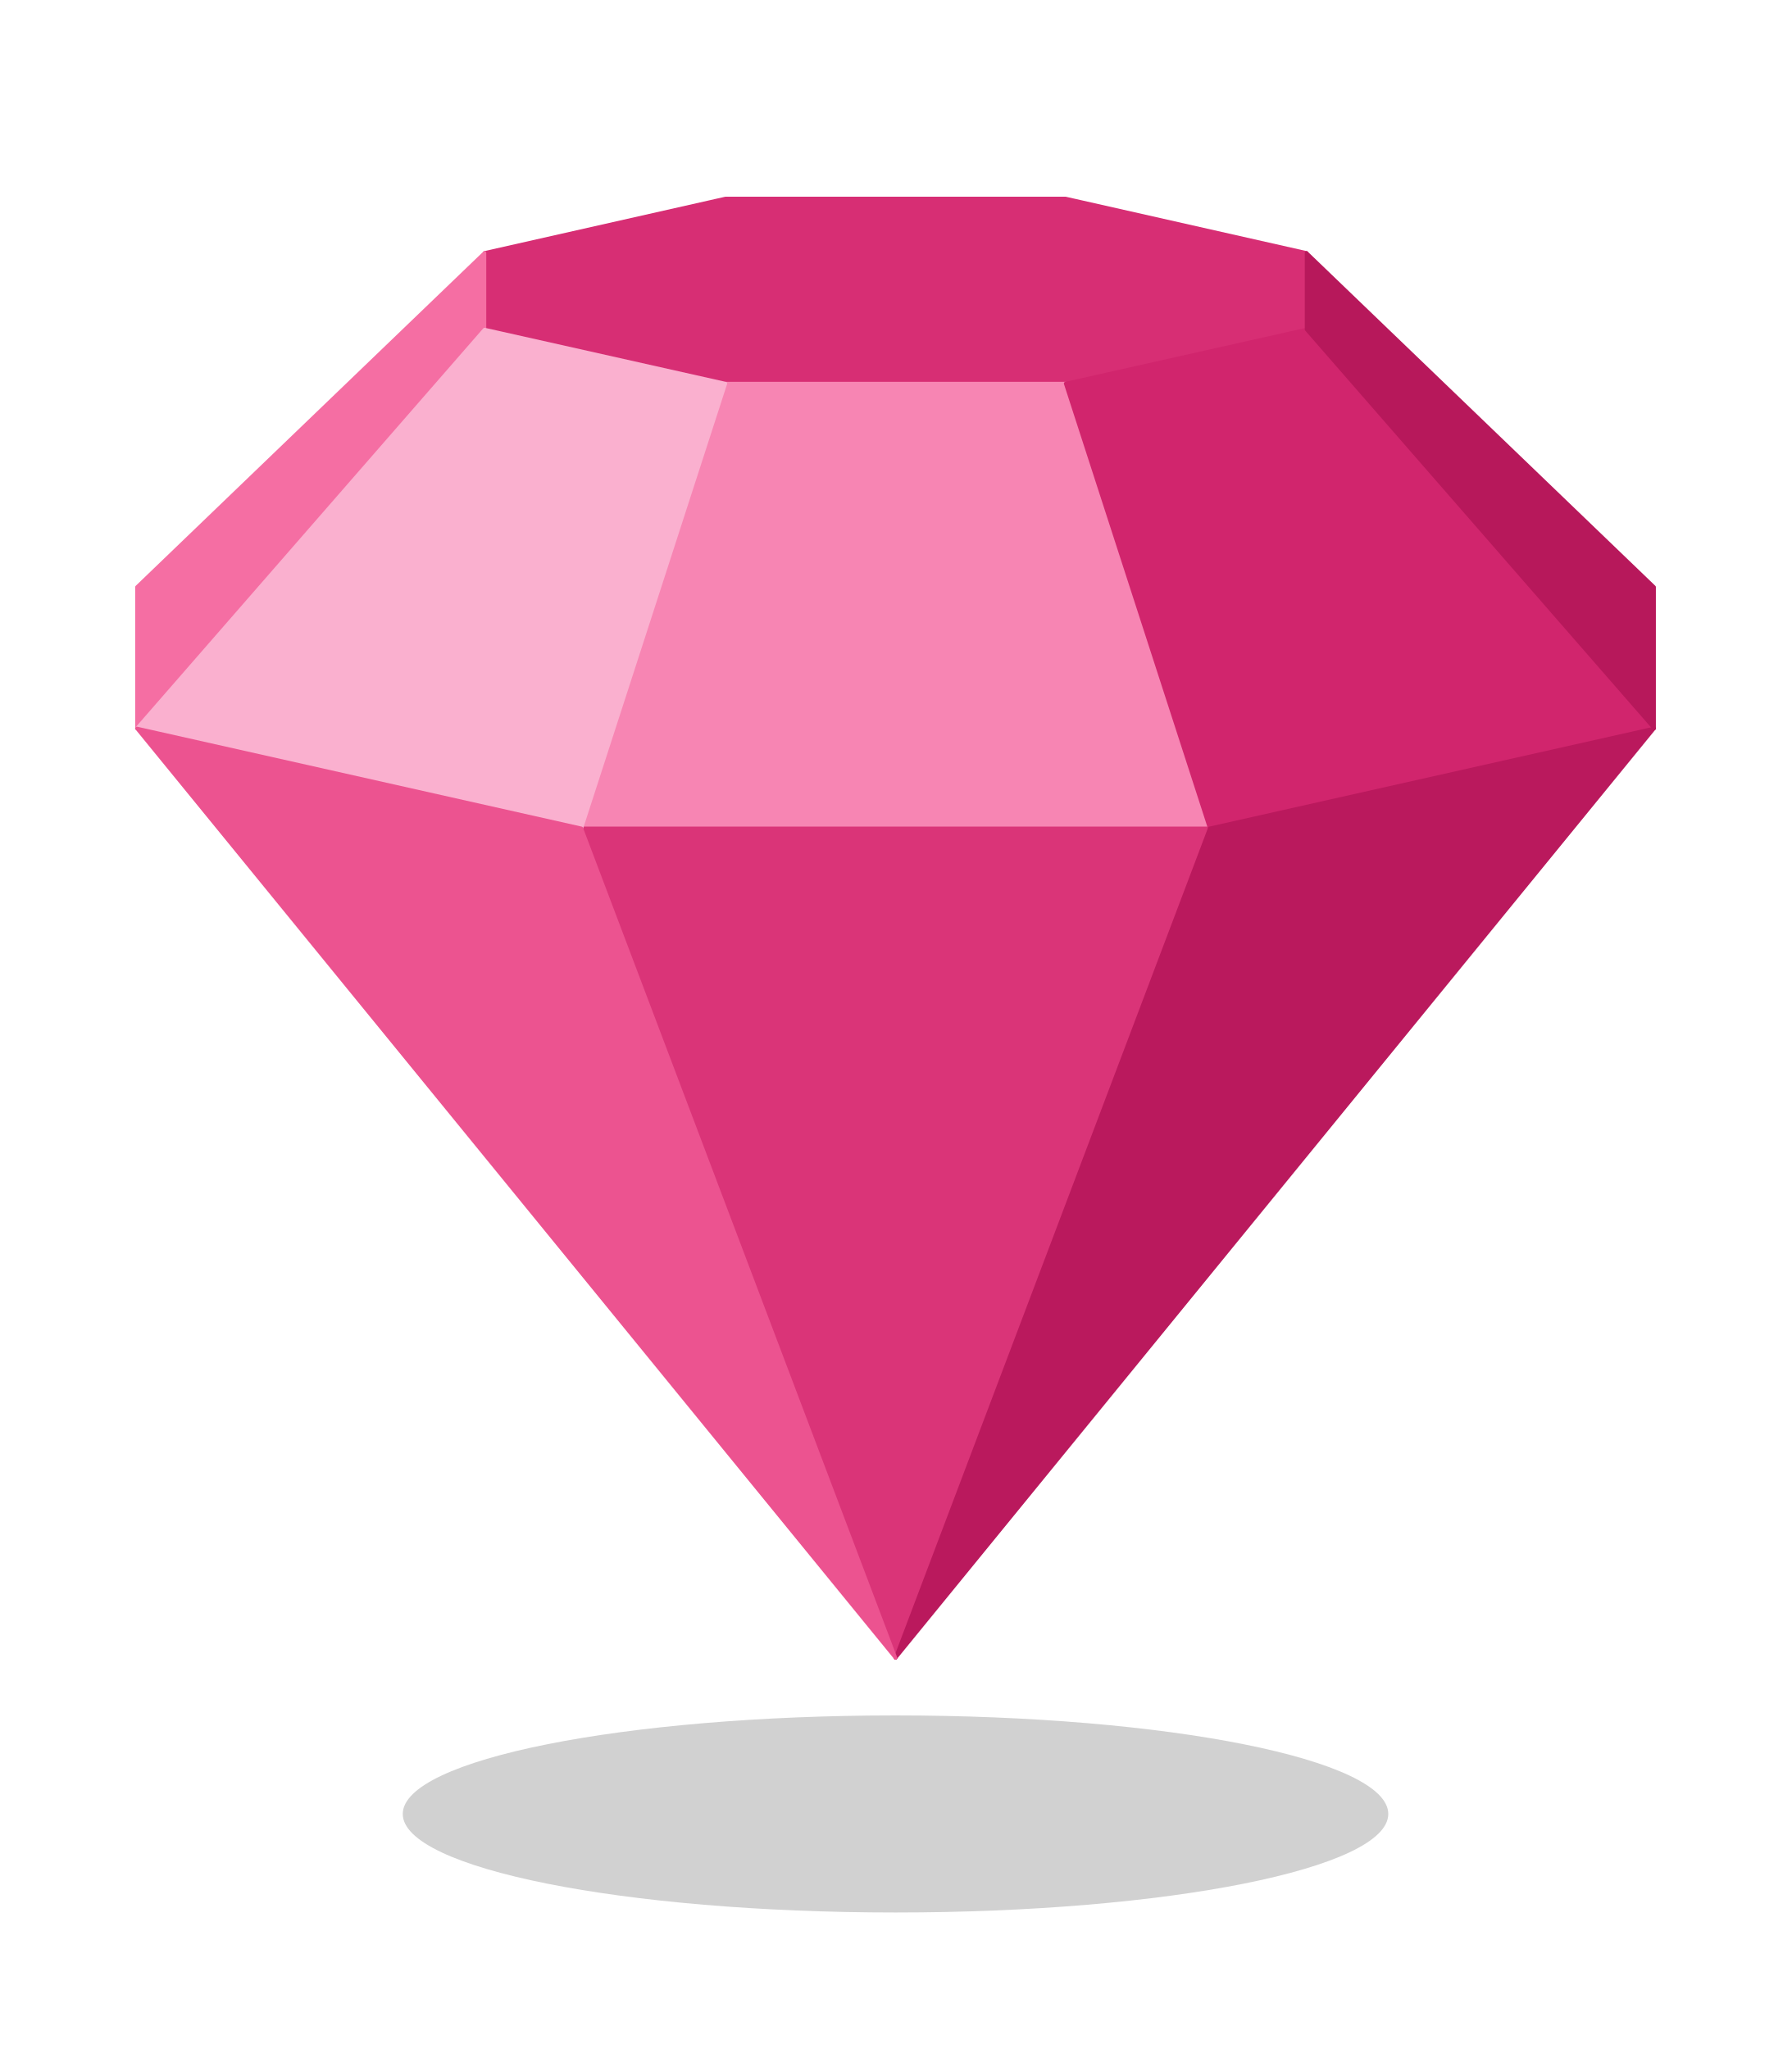
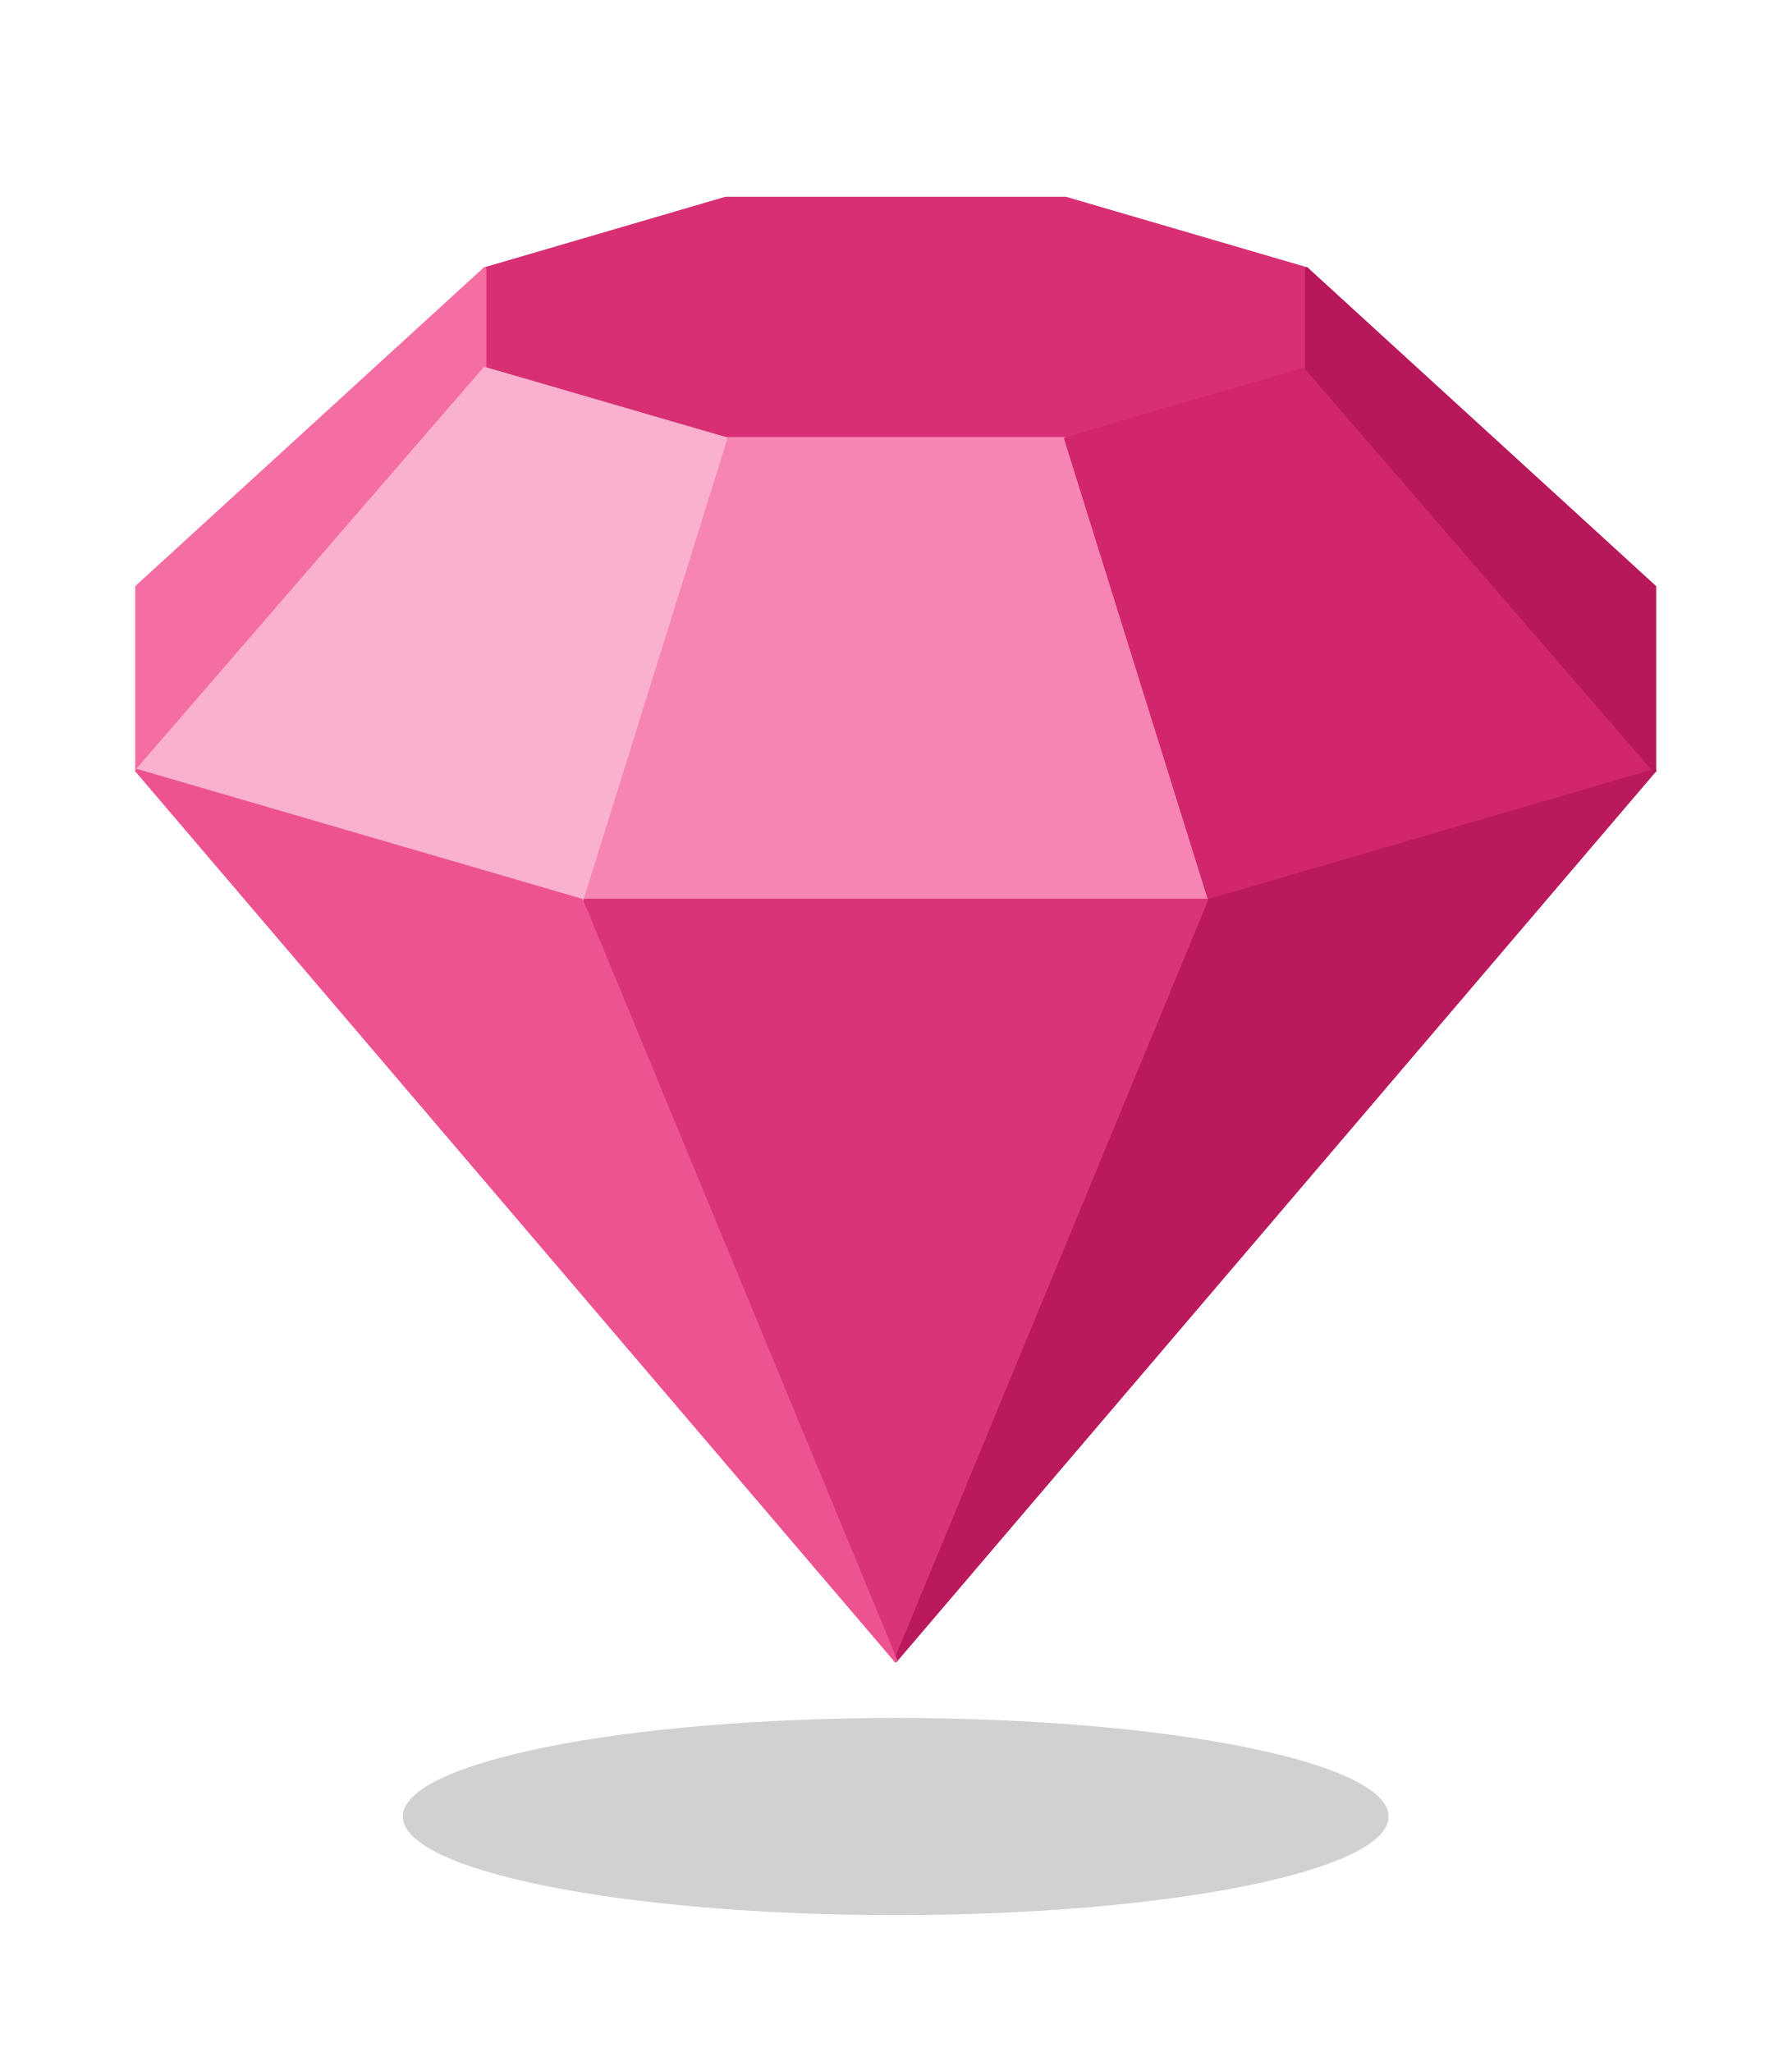
- <svg xmlns="http://www.w3.org/2000/svg" viewBox="-261.7 -271.3 523.5 598.9">
+ <svg xmlns="http://www.w3.org/2000/svg" viewBox="-261.7 -271.6 523.5 599.6">
  <defs>
-     <path id="gem-f0" stroke-width="1" stroke-linejoin="round" vector-effect="non-scaling-stroke" d="M49.7 -159.2 L120.1 -175 L120.1 -197.4 L49.7 -213.3 L-49.7 -213.3 L-120.1 -197.4 L-120.1 -175 L-49.7 -159.2 Z" />
-     <path id="gem-f1" stroke-width="1" stroke-linejoin="round" vector-effect="non-scaling-stroke" d="M-49.7 -159.2 L49.7 -159.2 L91.8 -29.2 L-91.8 -29.2 Z" />
-     <path id="gem-f2" stroke-width="1" stroke-linejoin="round" vector-effect="non-scaling-stroke" d="M-91.8 -29.2 L91.8 -29.2 L0 213.3 Z" />
-     <path id="gem-f3" stroke-width="1" stroke-linejoin="round" vector-effect="non-scaling-stroke" d="M49.7 -159.2 L120.1 -175 L221.7 -58.4 L91.8 -29.2 Z" />
-     <path id="gem-f4" stroke-width="1" stroke-linejoin="round" vector-effect="non-scaling-stroke" d="M91.8 -29.2 L221.7 -58.4 L0 213.3 Z" />
-     <path id="gem-f5" stroke-width="1" stroke-linejoin="round" vector-effect="non-scaling-stroke" d="M120.1 -175 L120.1 -197.4 L221.7 -99.7 L221.7 -58.4 Z" />
-     <path id="gem-f13" stroke-width="1" stroke-linejoin="round" vector-effect="non-scaling-stroke" d="M-120.1 -197.4 L-120.1 -175 L-221.7 -58.4 L-221.7 -99.7 Z" />
-     <path id="gem-f15" stroke-width="1" stroke-linejoin="round" vector-effect="non-scaling-stroke" d="M-120.1 -175 L-49.7 -159.2 L-91.8 -29.2 L-221.7 -58.4 Z" />
-     <path id="gem-f16" stroke-width="1" stroke-linejoin="round" vector-effect="non-scaling-stroke" d="M-221.7 -58.4 L-91.8 -29.2 L0 213.3 Z" />
+     <path id="gem-f0" stroke-width="1" stroke-linejoin="round" vector-effect="non-scaling-stroke" d="M49.7 -143.4 L120.1 -163.9 L120.1 -193 L49.7 -213.6 L-49.7 -213.6 L-120.1 -193 L-120.1 -163.9 L-49.7 -143.4 Z" />
+     <path id="gem-f1" stroke-width="1" stroke-linejoin="round" vector-effect="non-scaling-stroke" d="M-49.7 -143.4 L49.7 -143.4 L91.8 -8.5 L-91.8 -8.5 Z" />
+     <path id="gem-f2" stroke-width="1" stroke-linejoin="round" vector-effect="non-scaling-stroke" d="M-91.8 -8.5 L91.8 -8.5 L0 213.6 Z" />
+     <path id="gem-f3" stroke-width="1" stroke-linejoin="round" vector-effect="non-scaling-stroke" d="M49.7 -143.4 L120.1 -163.9 L221.7 -46.4 L91.8 -8.5 Z" />
+     <path id="gem-f4" stroke-width="1" stroke-linejoin="round" vector-effect="non-scaling-stroke" d="M91.8 -8.5 L221.7 -46.4 L0 213.6 Z" />
+     <path id="gem-f5" stroke-width="1" stroke-linejoin="round" vector-effect="non-scaling-stroke" d="M120.1 -163.9 L120.1 -193 L221.7 -100.1 L221.7 -46.4 Z" />
+     <path id="gem-f13" stroke-width="1" stroke-linejoin="round" vector-effect="non-scaling-stroke" d="M-120.1 -193 L-120.1 -163.9 L-221.7 -46.4 L-221.7 -100.1 Z" />
+     <path id="gem-f15" stroke-width="1" stroke-linejoin="round" vector-effect="non-scaling-stroke" d="M-120.1 -163.9 L-49.7 -143.4 L-91.8 -8.5 L-221.7 -46.4 Z" />
+     <path id="gem-f16" stroke-width="1" stroke-linejoin="round" vector-effect="non-scaling-stroke" d="M-221.7 -46.4 L-91.8 -8.5 L0 213.6 Z" />
  </defs>
-   <ellipse cx="0" cy="258.9" rx="144" ry="28.8" fill="#000" fill-opacity="0.18">
+   <ellipse cx="0" cy="259.2" rx="144" ry="28.8" fill="#000" fill-opacity="0.18">
    <animate attributeName="rx" dur="3s" repeatCount="indefinite" calcMode="spline" keyTimes="0;0.5;1" keySplines="0.45 0 0.55 1;0.45 0 0.55 1" values="144;100.8;144" />
    <animate attributeName="ry" dur="3s" repeatCount="indefinite" calcMode="spline" keyTimes="0;0.5;1" keySplines="0.45 0 0.55 1;0.45 0 0.55 1" values="28.8;20.2;28.8" />
    <animate attributeName="fill-opacity" dur="3s" repeatCount="indefinite" calcMode="spline" keyTimes="0;0.5;1" keySplines="0.45 0 0.55 1;0.45 0 0.55 1" values="0.18;0.09;0.18" />
  </ellipse>
  <g>
    <animateTransform attributeName="transform" type="translate" dur="3s" repeatCount="indefinite" calcMode="spline" keyTimes="0;0.5;1" keySplines="0.45 0 0.55 1;0.45 0 0.55 1" values="0 0;0 -18;0 0" />
    <use href="#gem-f0" fill="#d72e74" stroke="#d72e74" />
    <use href="#gem-f1" fill="#f785b3" stroke="#f785b3" />
    <use href="#gem-f2" fill="#da3478" stroke="#da3478" />
    <use href="#gem-f3" fill="#d1256d" stroke="#d1256d" />
    <use href="#gem-f4" fill="#ba195d" stroke="#ba195d" />
    <use href="#gem-f5" fill="#b7185b" stroke="#b7185b" />
    <use href="#gem-f13" fill="#f56ea3" stroke="#f56ea3" />
    <use href="#gem-f15" fill="#fab0cf" stroke="#fab0cf" />
    <use href="#gem-f16" fill="#ec5390" stroke="#ec5390" />
  </g>
</svg>
